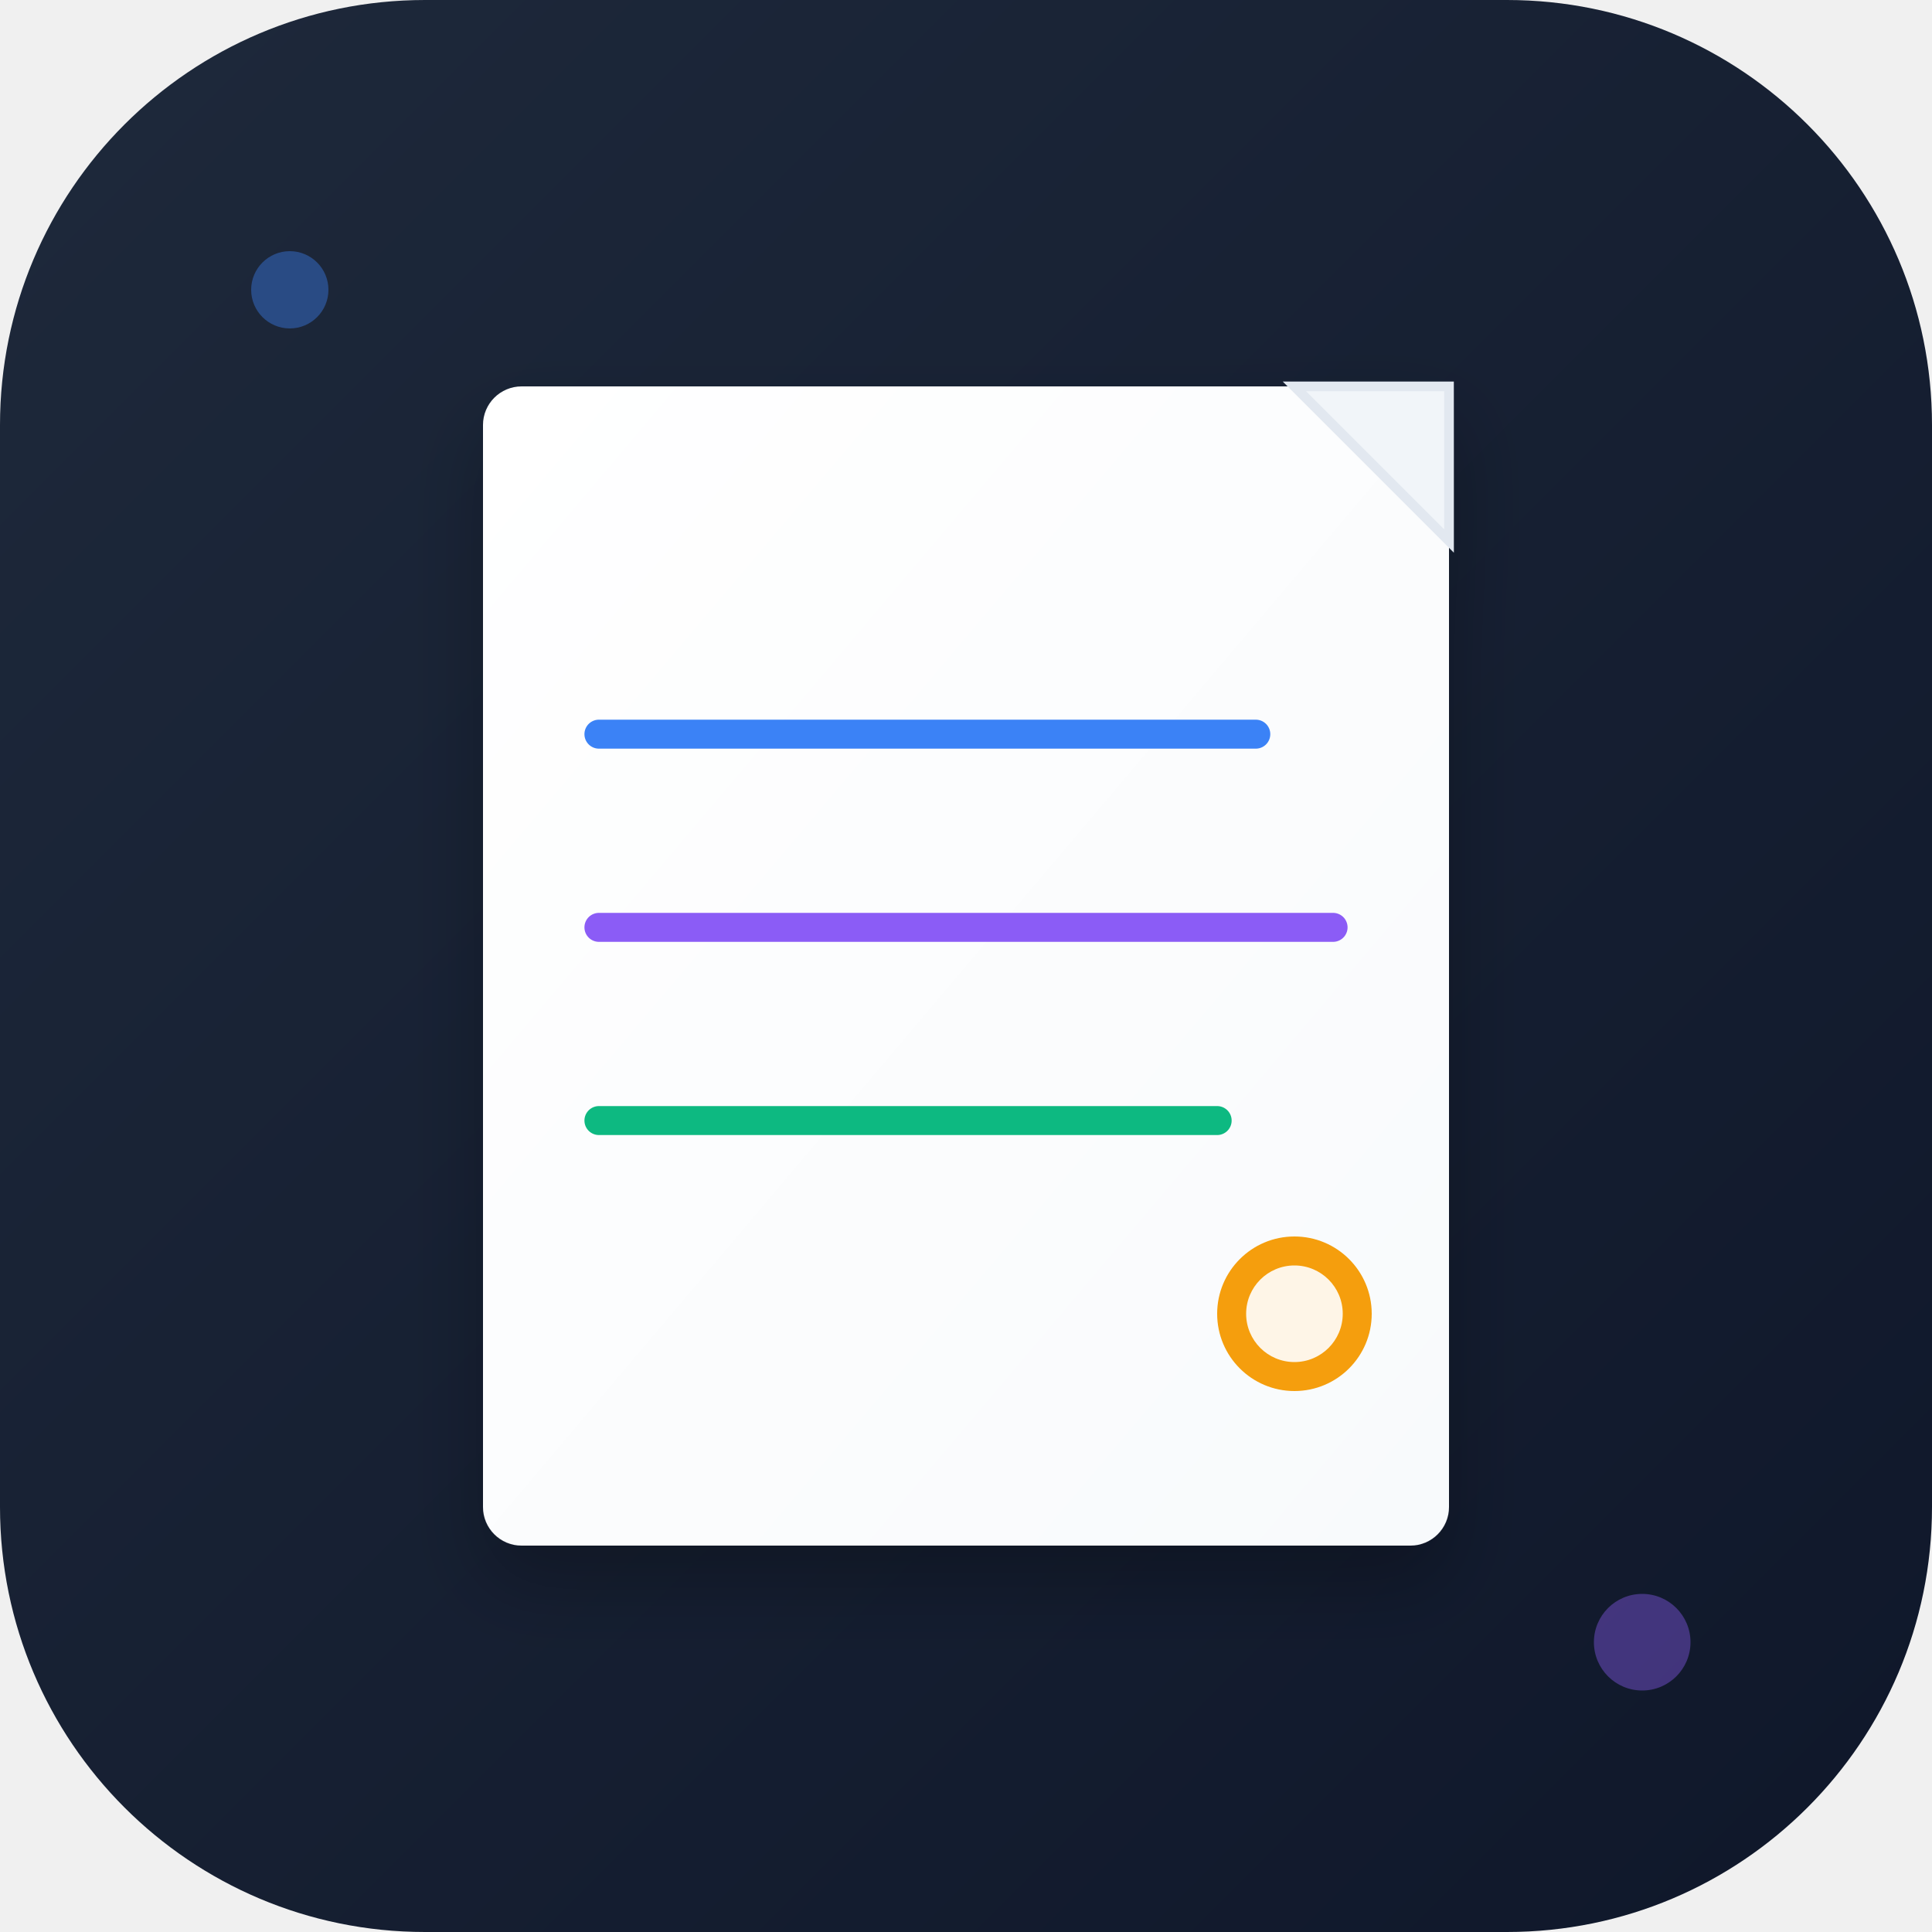
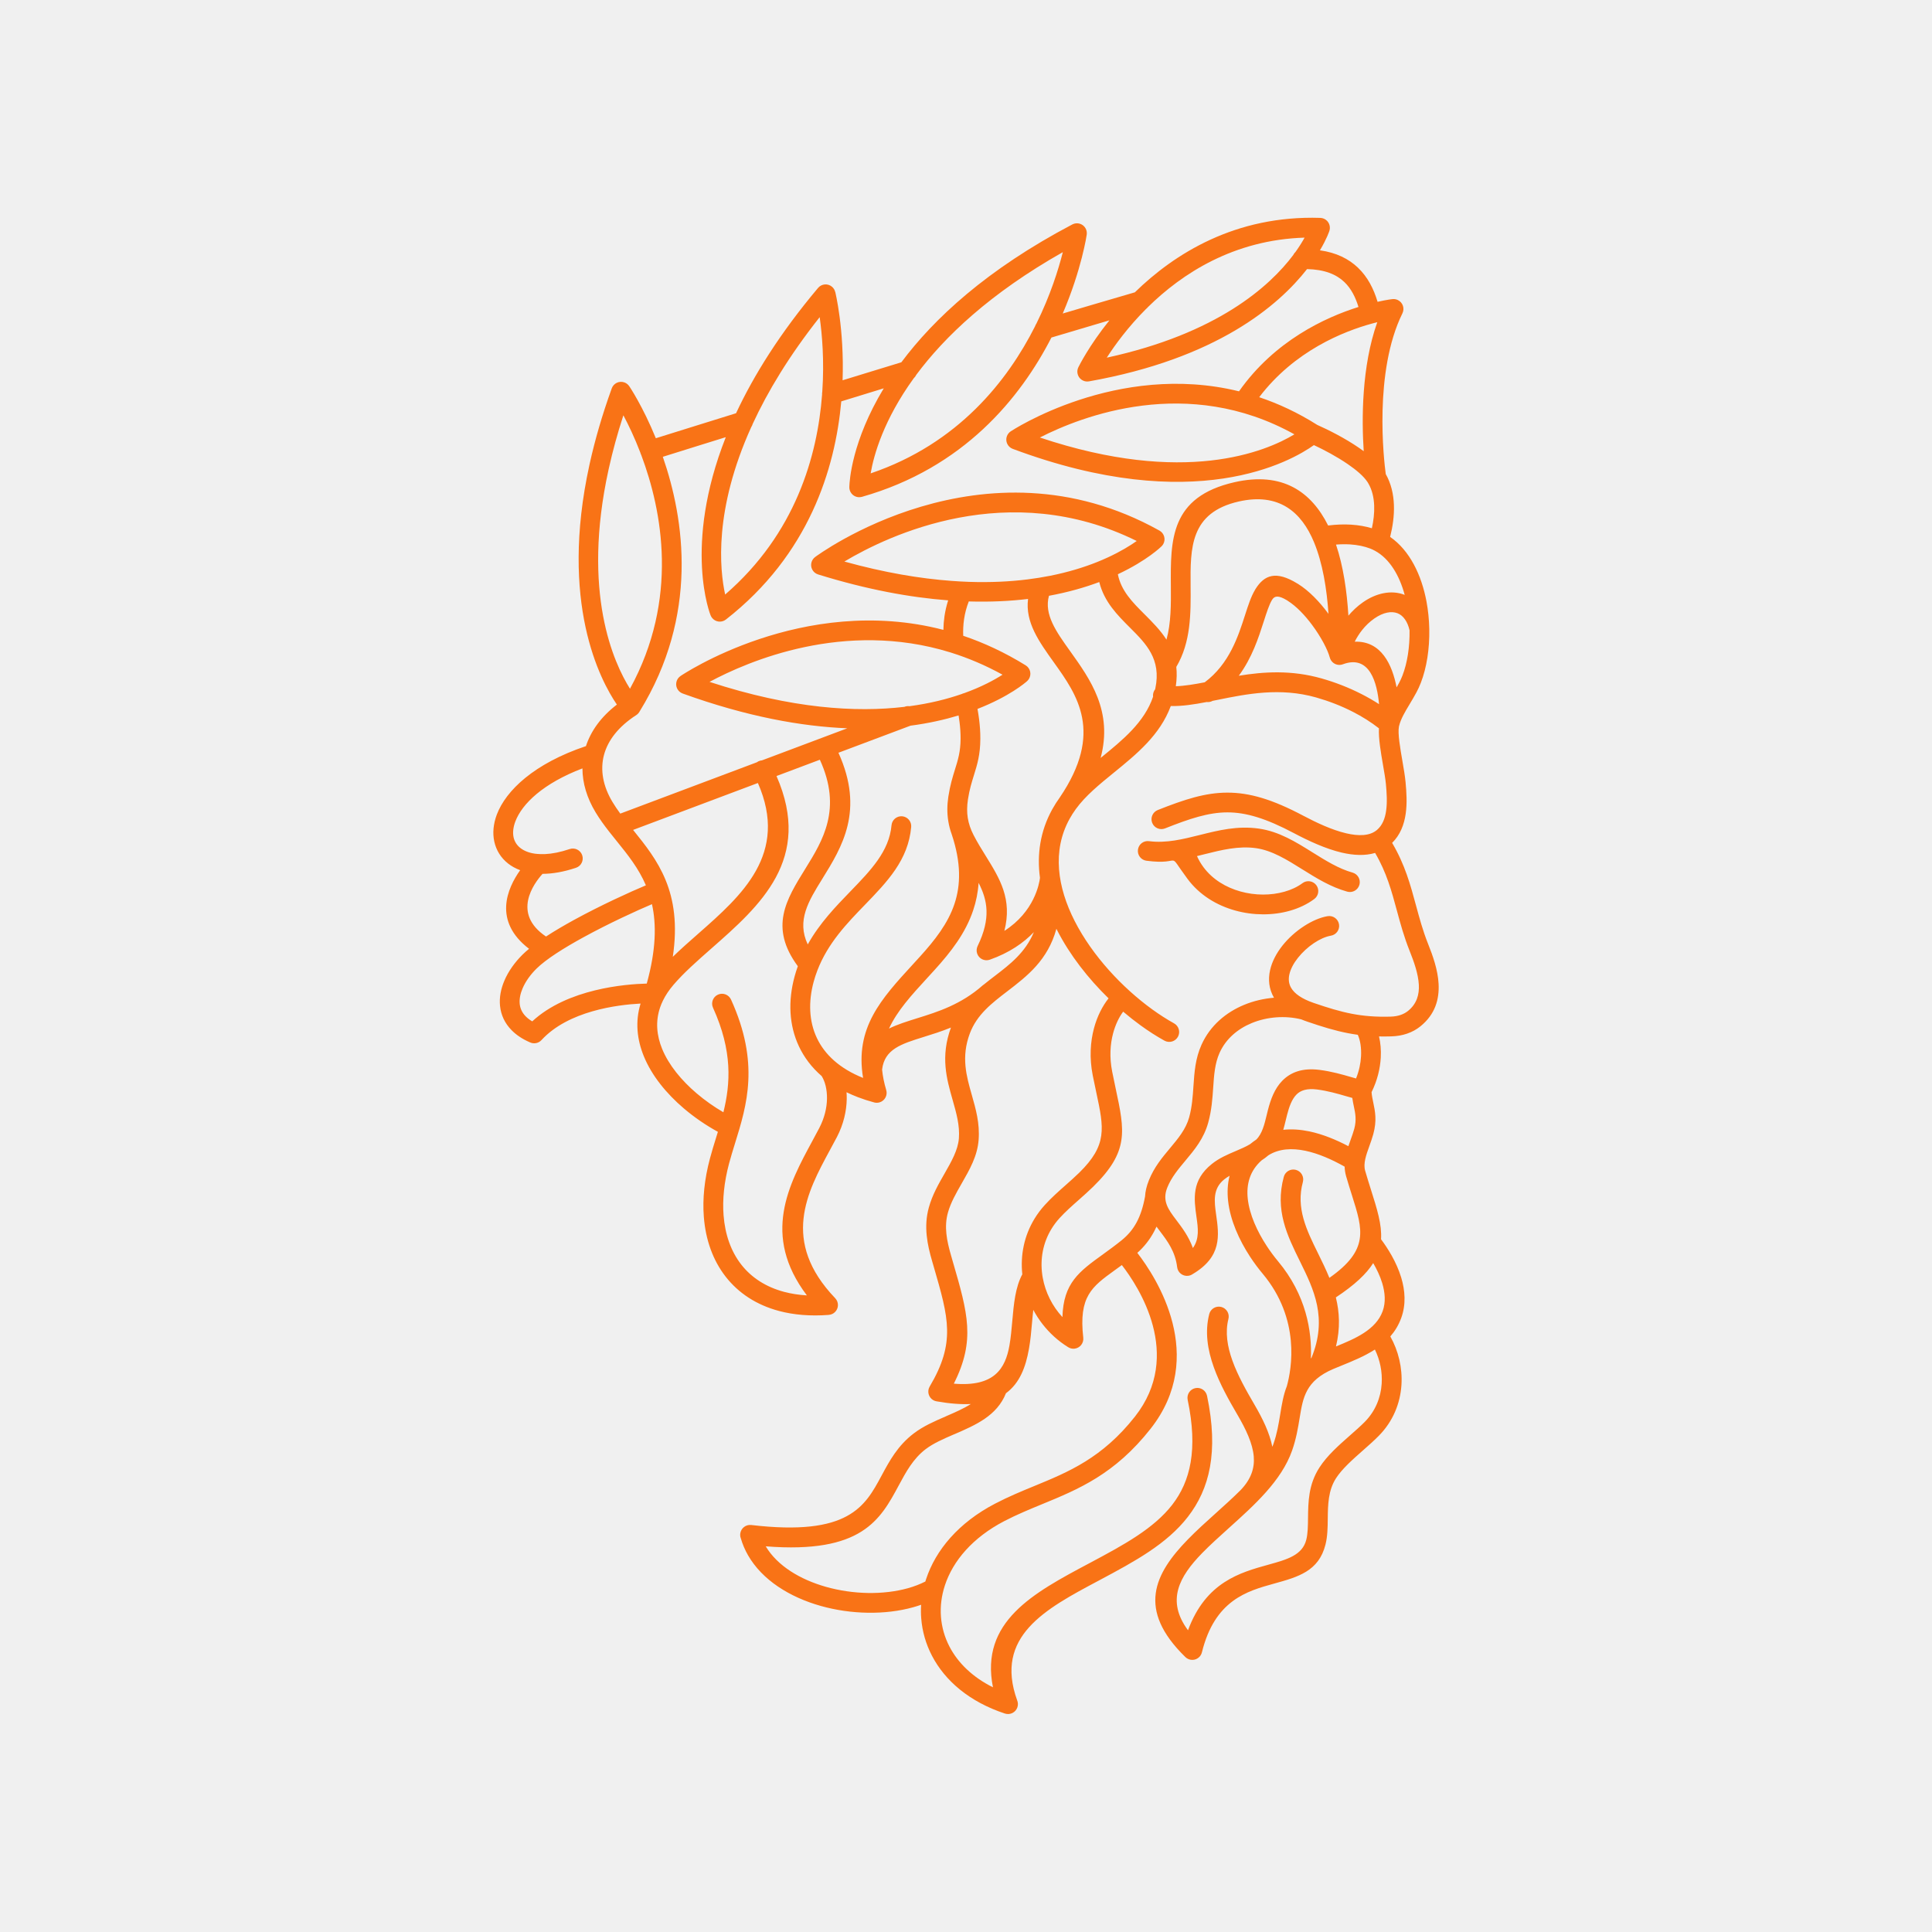
- <svg xmlns="http://www.w3.org/2000/svg" viewBox="0 0 100 100">
+ <svg xmlns="http://www.w3.org/2000/svg" width="2000" zoomAndPan="magnify" viewBox="0 0 1500 1500" height="2000" preserveAspectRatio="xMidYMid meet" version="1.0">
  <defs>
-     <linearGradient id="paperGrad" x1="0%" y1="0%" x2="100%" y2="100%">
-       <stop offset="0%" style="stop-color:#ffffff;stop-opacity:1" />
-       <stop offset="100%" style="stop-color:#f8fafc;stop-opacity:1" />
-     </linearGradient>
-     <linearGradient id="bgGrad" x1="0%" y1="0%" x2="100%" y2="100%">
-       <stop offset="0%" style="stop-color:#1e293b;stop-opacity:1" />
-       <stop offset="100%" style="stop-color:#0f172a;stop-opacity:1" />
-     </linearGradient>
-     <filter id="shadow" x="-50%" y="-50%" width="200%" height="200%">
-       <feGaussianBlur in="SourceAlpha" stdDeviation="2" />
-       <feOffset dx="0" dy="2" result="offsetblur" />
-       <feComponentTransfer>
-         <feFuncA type="linear" slope="0.25" />
-       </feComponentTransfer>
-       <feMerge>
-         <feMergeNode />
-         <feMergeNode in="SourceGraphic" />
-       </feMerge>
-     </filter>
+     <clipPath id="55f9c5ced5">
+       <path d="M 383.008 168.625 L 1117.258 168.625 L 1117.258 1331.125 L 383.008 1331.125 Z M 383.008 168.625 " clip-rule="nonzero" />
+     </clipPath>
+     <clipPath id="1e461e2bd3">
+       <path d="M 0.043 1.066 L 733.988 1.066 L 733.988 1162.789 L 0.043 1162.789 Z M 0.043 1.066 " clip-rule="nonzero" />
+     </clipPath>
+     <clipPath id="ad9f610be5">
+       <rect x="0" width="735" y="0" height="1164" />
+     </clipPath>
  </defs>
-   <rect width="100" height="100" fill="url(#bgGrad)" rx="22" />
-   <g transform="translate(25, 20)" filter="url(#shadow)">
-     <rect x="0" y="0" width="50" height="60" fill="url(#paperGrad)" rx="2" />
-     <path d="M 42 0 L 50 0 L 50 8 L 42 0 Z" fill="#f1f5f9" />
-     <path d="M 42 0 L 50 0 L 50 8 L 42 0 Z" fill="none" stroke="#e2e8f0" stroke-width="0.5" />
-     <line x1="6" y1="18" x2="40" y2="18" stroke="#3b82f6" stroke-width="1.5" stroke-linecap="round" />
-     <line x1="6" y1="28" x2="44" y2="28" stroke="#8b5cf6" stroke-width="1.5" stroke-linecap="round" />
-     <line x1="6" y1="38" x2="38" y2="38" stroke="#10b981" stroke-width="1.5" stroke-linecap="round" />
-     <circle cx="42" cy="48" r="4" fill="#f59e0b" />
-     <circle cx="42" cy="48" r="2.5" fill="#ffffff" opacity="0.9" />
+   <g clip-path="url(#55f9c5ced5)">
+     <g transform="matrix(1, 0, 0, 1, 383, 168)">
+       <g clip-path="url(#ad9f610be5)">
+         <g clip-path="url(#1e461e2bd3)">
+           <path fill="#f97316" d="M 539.035 514.422 C 548.266 526.859 561.621 534.934 575.98 538.914 C 590.109 542.867 605.301 542.84 618.426 539.109 C 625.43 537.137 631.91 534.07 637.402 529.992 C 640.805 527.465 641.523 522.664 638.996 519.262 C 636.469 515.859 631.656 515.141 628.254 517.668 C 624.312 520.605 619.527 522.836 614.262 524.316 C 603.746 527.309 591.492 527.324 580.059 524.133 C 568.809 521 558.418 514.773 551.375 505.289 C 549.426 502.676 547.73 499.797 546.332 496.664 C 548.309 496.184 550.273 495.688 552.219 495.207 C 565.406 491.906 578.59 488.602 592.199 490.52 C 604.648 492.285 616.27 499.543 628.027 506.898 C 638.996 513.742 650.051 520.648 662.98 524.273 C 667.059 525.418 671.293 523.031 672.453 518.938 C 673.582 514.859 671.211 510.625 667.117 509.48 C 656.332 506.461 646.195 500.121 636.145 493.852 C 623.016 485.652 610.043 477.535 594.301 475.316 C 577.742 472.973 563.117 476.629 548.492 480.285 C 535.477 483.547 522.461 486.809 509.094 485.074 C 504.887 484.508 501.047 487.473 500.496 491.68 C 499.945 495.887 502.91 499.727 507.117 500.277 C 536.492 504.102 521.926 491.367 539.035 514.422 Z M 515.855 460.918 C 511.93 462.484 509.996 466.945 511.562 470.871 C 513.133 474.809 517.578 476.73 521.516 475.176 C 540.715 467.555 555.242 462.754 569.895 462.727 C 584.492 462.699 600.004 467.426 621.562 478.832 C 632.996 484.875 646.141 491 658.676 493.953 C 667.863 496.098 676.773 496.562 684.637 494.219 C 693.559 509.438 697.496 524.02 701.52 538.914 C 704.242 548.98 706.996 559.184 711.441 570.297 C 714.719 578.512 718.133 587.957 718.586 596.637 C 718.969 604.16 717.004 611.359 710.23 616.84 C 708.59 618.164 706.656 619.238 704.398 620.016 C 702.141 620.777 699.555 621.227 696.648 621.312 C 685.156 621.625 675.754 620.863 666.523 619.082 C 657.234 617.289 647.988 614.453 636.934 610.668 C 627.531 607.438 622.055 603.414 619.473 599.051 C 617.551 595.805 617.242 592.191 618.062 588.535 C 619.02 584.227 621.434 579.797 624.695 575.688 C 631.738 566.809 642.129 559.848 650.289 558.465 C 654.48 557.773 657.305 553.809 656.613 549.629 C 655.906 545.449 651.953 542.613 647.762 543.305 C 636.172 545.281 621.914 554.527 612.668 566.188 C 608.066 572.004 604.578 578.523 603.082 585.23 C 601.473 592.473 602.152 599.812 606.117 606.633 C 598.172 607.281 590.277 609.129 582.98 612.137 C 568.723 618.023 556.527 628.344 549.891 643.055 C 545.035 653.824 544.328 664.312 543.582 675.324 C 543.059 683.199 542.508 691.375 540.262 699.504 C 537.723 708.738 531.637 715.992 525.484 723.348 C 519.328 730.703 513.102 738.145 509.023 748.309 C 507.145 752.98 506.227 757.09 506.031 760.828 C 504.562 768.945 502.43 775.469 499.551 780.875 C 496.559 786.492 492.691 791.012 487.863 794.922 C 482.922 798.914 477.953 802.516 473.422 805.805 C 454.758 819.285 442.605 828.094 441.871 854.605 C 433.949 846.039 428.641 835.336 426.594 824.086 C 426.48 823.508 426.383 822.93 426.297 822.352 C 426.27 822.082 426.242 821.801 426.188 821.531 C 424.535 809.504 426.68 796.996 433.414 786.012 C 435.18 783.16 437.195 780.438 439.527 777.867 C 444 772.926 449.297 768.238 454.574 763.582 C 458.359 760.223 462.156 756.863 465.641 753.445 C 493.664 726.016 490.289 710.234 483.262 677.371 C 482.414 673.391 481.496 669.098 480.492 664.016 C 478.277 652.809 478.953 642.715 481.199 634.301 C 483.062 627.328 485.914 621.609 489.02 617.445 C 493.496 621.258 498.012 624.812 502.516 628.074 C 508.742 632.605 515.008 636.602 521.105 639.977 C 524.832 642.023 529.508 640.652 531.555 636.941 C 533.586 633.215 532.23 628.555 528.504 626.508 C 523 623.457 517.281 619.801 511.535 615.637 C 488.441 598.895 465.164 574.148 451.355 547.047 C 438.043 520.914 433.684 492.641 447.418 467.766 C 448.828 465.223 450.438 462.684 452.258 460.172 C 459.754 449.824 470.695 440.914 481.777 431.895 C 499.508 417.469 517.621 402.73 525.992 380.156 C 534.688 380.383 543.949 378.957 553.844 377.051 C 555.41 377.234 557.035 376.953 558.504 376.133 L 562.469 375.344 C 584.887 370.797 610.859 365.547 638.898 373.523 C 648.512 376.262 658.238 379.973 667.398 384.676 C 674.512 388.316 681.359 392.578 687.602 397.465 C 687.219 405.469 689.055 416.043 690.746 425.84 C 691.734 431.586 692.684 437.031 693.02 440.789 C 693.629 447.379 694.148 454.863 693.16 461.637 C 692.316 467.469 690.309 472.805 686.031 476.406 C 680.414 481.148 671.734 481.203 662.16 478.973 C 651.164 476.391 639.207 470.801 628.719 465.238 C 604.82 452.59 587.145 447.367 569.895 447.395 C 552.715 447.422 536.719 452.645 515.855 460.918 Z M 697.848 486.414 C 704.16 480.203 707.152 472.242 708.379 463.812 C 709.566 455.555 708.988 446.957 708.293 439.406 C 707.855 434.578 706.898 429.059 705.895 423.254 C 704.09 412.809 702.098 401.375 703.141 396.094 C 703.199 395.91 703.242 395.742 703.27 395.559 C 704.539 390.195 707.801 384.785 711.387 378.801 C 713.18 375.793 715.059 372.66 716.777 369.457 C 717.992 367.199 719.121 364.715 720.152 362.059 C 724.684 350.383 726.957 335.648 726.688 320.57 C 726.688 320.43 726.688 320.289 726.676 320.133 C 726.535 313.059 725.812 305.902 724.516 298.957 C 720.633 278.375 711.512 259.387 696.297 248.855 C 698.301 240.883 699.543 232.355 699.23 224.027 C 698.922 215.625 697.059 207.41 692.895 200.07 C 691.441 189.242 683.449 120.707 705.84 75.25 C 707.703 71.453 706.148 66.852 702.336 64.973 C 700.953 64.281 699.445 64.07 698.02 64.238 L 698.02 64.223 C 697.961 64.223 693.672 64.719 686.539 66.328 C 683.547 56.262 678.875 47.043 671.309 39.816 C 664.137 32.984 654.609 28.141 641.789 26.348 C 647.227 17.215 649.102 11.355 649.117 11.285 C 649.344 10.594 649.484 9.848 649.512 9.07 C 649.641 4.836 646.324 1.293 642.086 1.164 C 576.219 -0.969 528.816 28.973 498.098 58.957 C 486.039 62.461 474.691 65.777 463.961 68.953 C 456.27 71.211 449 73.371 442.109 75.418 C 456.848 41.016 460.703 14.391 460.73 14.207 L 460.715 14.207 C 460.957 12.629 460.715 10.977 459.926 9.449 C 457.949 5.711 453.305 4.27 449.551 6.246 C 382.973 41.297 342.023 79.5 316.809 113.281 C 303.355 117.387 294.859 119.984 289.535 121.621 C 283.383 123.516 277.254 125.391 271.184 127.254 C 272.566 87.262 265.539 58.902 265.496 58.703 L 265.453 58.703 C 265.102 57.164 264.238 55.711 262.941 54.609 C 259.707 51.887 254.863 52.309 252.141 55.543 C 222.523 90.75 202.211 123.43 188.473 152.836 C 171.59 158.086 161.426 161.25 155.27 163.168 C 144.656 166.473 134.902 169.52 126.191 172.246 C 115.969 147.215 105.664 132.012 105.582 131.887 L 105.566 131.898 C 104.691 130.559 103.379 129.484 101.77 128.906 C 97.773 127.48 93.383 129.555 91.957 133.539 C 84.461 154.316 78.887 173.727 74.875 191.812 C 74.766 192.207 74.664 192.617 74.609 193.023 C 51.246 299.961 82.91 359.941 95.938 379.043 C 83.656 388.484 75.766 399.523 71.926 411.285 C 31.637 424.793 9.797 445.758 2.738 464.406 C -0.055 471.801 -0.633 478.973 0.777 485.441 C 2.273 492.215 5.918 498.059 11.477 502.438 C 14.16 504.539 17.293 506.289 20.852 507.617 C 10.844 521.664 -0.395 547.145 27.754 568.645 C 25.906 570.168 24.238 571.652 22.758 573.105 C 16.645 579.145 11.66 586.148 8.586 593.406 C 5.832 599.871 4.547 606.574 5.238 613.07 C 5.957 619.902 8.781 626.367 14.246 631.887 C 17.832 635.527 22.531 638.719 28.477 641.289 C 31.438 642.672 35.066 642.051 37.383 639.539 C 58.176 616.895 96.094 612.109 114.348 611.164 C 110.043 625.18 111.551 639.07 116.887 652.117 C 123.086 667.262 134.492 681.125 147.848 692.504 C 156.16 699.59 165.266 705.773 174.371 710.742 C 173.906 712.266 173.441 713.793 172.961 715.301 C 171.25 720.781 169.586 726.188 168.176 731.551 C 163.91 747.559 162.371 762.777 163.445 776.652 C 164.812 794.695 170.559 810.562 180.387 823.184 C 190.281 835.887 204.215 845.148 221.887 849.848 C 233.254 852.871 246.156 853.984 260.496 852.883 L 260.496 852.855 C 262.207 852.73 263.887 852.039 265.211 850.754 C 268.277 847.832 268.375 842.988 265.453 839.926 C 223.059 795.613 243.684 757.539 261.301 724.988 C 263.336 721.258 265.324 717.59 266.75 714.852 C 271.973 704.801 274.262 694.523 274.402 685.234 C 274.43 683.453 274.375 681.719 274.246 680.023 C 277.055 681.395 280.02 682.68 283.125 683.863 C 287.051 685.375 291.242 686.73 295.703 687.93 C 297.031 688.281 298.473 688.297 299.898 687.875 C 303.949 686.66 306.277 682.383 305.062 678.316 C 303.371 672.668 302.34 667.402 301.859 662.434 C 303.68 646.582 316.754 642.516 333.961 637.152 C 340.652 635.078 347.84 632.832 355.305 629.797 C 347.062 652.453 351.918 669.535 356.676 686.207 C 359.484 696.062 362.25 705.746 361.477 715.824 C 360.781 724.93 355.629 733.922 350.352 743.141 C 345.648 751.328 340.863 759.672 338.168 769.41 C 336.066 776.965 335.77 784.234 336.504 791.363 C 337.195 798.152 338.832 804.746 340.75 811.324 L 342.051 815.812 C 353.512 855.328 359.031 874.371 338.805 908.504 C 336.645 912.16 337.859 916.859 341.5 919.035 C 342.316 919.516 343.207 919.824 344.098 919.98 C 354.387 921.816 363.195 922.438 370.75 922.086 C 365.117 925.672 358.469 928.551 351.848 931.414 C 351.637 931.5 351.438 931.598 351.238 931.711 C 342.488 935.48 333.793 939.293 326.438 944.898 C 313.973 954.383 307.633 966.156 301.336 977.875 C 288.605 1001.52 276.012 1024.926 200.234 1016.004 C 196.027 1015.523 192.215 1018.543 191.723 1022.766 C 191.594 1023.965 191.734 1025.121 192.117 1026.18 C 193.484 1030.926 195.379 1035.344 197.734 1039.449 C 208.816 1058.805 230.176 1072.062 254.258 1078.852 C 277.805 1085.484 304.219 1085.953 326.012 1079.867 C 328.102 1079.273 330.148 1078.641 332.152 1077.934 C 331.941 1081.422 331.957 1084.906 332.227 1088.367 C 332.988 1098.43 335.781 1108.328 340.609 1117.574 C 350.719 1136.957 369.664 1153.316 397.203 1162.395 C 401.242 1163.723 405.59 1161.531 406.918 1157.496 C 407.523 1155.645 407.398 1153.738 406.691 1152.074 C 388.832 1102.426 428.57 1081.25 469.625 1059.398 L 471.105 1058.609 C 498.066 1044.238 522.887 1030.797 539.262 1009.68 C 555.988 988.094 563.316 959.465 554.141 915.691 C 553.266 911.539 549.199 908.871 545.051 909.746 C 540.898 910.609 538.246 914.672 539.105 918.824 C 547.207 957.445 541.18 982.152 527.121 1000.293 C 512.723 1018.867 489.332 1031.516 463.891 1045.082 L 462.395 1045.875 C 419.438 1068.742 377.711 1090.977 387.93 1142.023 C 372.004 1134.09 360.742 1123.008 354.203 1110.473 C 350.395 1103.16 348.164 1095.297 347.555 1087.223 C 346.949 1079.16 347.965 1070.918 350.633 1062.828 C 356.871 1043.855 372.133 1025.801 396.641 1013.023 C 406.281 1008 416.148 1003.934 425.988 999.883 C 454.348 988.223 482.496 976.633 510.336 941.254 C 554.562 885.027 514.938 824.016 500.016 804.719 C 505.27 800.031 509.586 794.637 513.074 788.09 C 513.723 786.887 514.332 785.633 514.91 784.348 C 515.871 785.66 516.871 786.973 517.887 788.312 C 523.336 795.527 529.492 803.645 530.934 815.801 C 531.426 820.02 535.25 823.027 539.473 822.531 C 540.73 822.391 541.887 821.941 542.859 821.277 C 565.801 807.727 563.5 791.309 561.199 775.004 C 559.785 764.965 558.391 754.969 567.465 747.688 C 568.738 746.656 570.148 745.738 571.66 744.863 C 570.051 751.129 569.766 757.68 570.488 764.328 C 572.125 779.422 579.098 794.781 587.555 807.711 C 590.66 812.453 594.004 816.93 597.367 820.938 C 626.801 856.145 619.84 894.77 616.098 908.234 C 613.402 915.012 612.188 922.41 610.902 930.371 C 609.73 937.5 608.477 945.164 605.668 953.129 C 605.41 953.859 605.145 954.582 604.848 955.301 C 602.688 944.5 597.477 933.703 591.027 922.664 C 584.617 911.695 577.984 899.934 573.848 888.414 C 569.91 877.477 568.102 866.449 570.742 856.02 C 571.773 851.91 569.273 847.73 565.152 846.699 C 561.027 845.684 556.863 848.184 555.836 852.305 C 552.348 866.039 554.535 879.988 559.418 893.598 C 564.078 906.613 571.051 918.965 577.742 930.426 C 584.422 941.832 589.543 952.703 590.406 962.754 C 591.168 971.648 588.457 980.359 580.156 988.957 C 573.961 995.125 567.281 1001.137 560.691 1007.055 C 553.309 1013.703 546.023 1020.254 539.316 1027.141 C 513.172 1053.965 499.465 1081.645 537.34 1118.562 C 540.391 1121.527 545.246 1121.457 548.195 1118.406 C 549.184 1117.402 549.836 1116.176 550.145 1114.891 L 550.16 1114.891 C 560.152 1074.277 585.266 1067.305 606.203 1061.5 C 624.879 1056.336 640.902 1051.887 646.098 1031.207 C 647.719 1024.77 647.805 1017.992 647.875 1010.895 C 648.004 1000.461 648.129 989.223 654.297 979.68 C 659.055 972.312 667.258 965.098 675.176 958.109 C 679.328 954.453 683.395 950.867 687.305 946.945 C 698.625 935.566 704.145 921.465 705.078 907.316 C 705.938 894.062 702.719 880.738 696.438 869.613 C 699.953 865.59 702.859 860.887 704.906 855.27 C 708.762 844.738 707.898 833.898 704.922 823.973 C 701.238 811.691 694.207 800.82 689.238 794.16 C 689.973 782.793 686.133 770.613 681.375 755.578 C 679.922 750.945 678.367 746.035 676.898 740.938 C 675.289 735.348 677.691 728.684 680.117 721.938 C 681.219 718.859 682.336 715.781 683.223 712.535 C 686.117 701.891 684.648 694.934 683.195 687.973 C 682.629 685.32 682.066 682.648 681.883 679.941 C 686.387 670.82 688.559 661.531 689.027 653.074 C 689.352 647.16 688.828 641.57 687.672 636.688 C 690.676 636.742 693.797 636.742 697.07 636.645 C 701.617 636.516 705.699 635.797 709.324 634.555 C 713.363 633.199 716.852 631.238 719.844 628.809 C 731.219 619.605 734.539 607.93 733.918 595.859 C 733.352 584.949 729.441 574.035 725.688 564.648 C 721.707 554.652 719.023 544.73 716.371 534.945 C 712.062 519.008 707.855 503.41 697.848 486.414 Z M 682.121 242.137 C 677.293 240.684 671.93 239.711 666.031 239.344 C 660.551 239.004 654.594 239.188 648.156 239.992 C 635.129 213.945 612.852 197.883 575.398 206.395 C 525.496 217.758 525.766 251.188 526.047 287.027 C 526.148 301.117 526.258 315.645 522.645 328.617 C 517.945 321.246 511.676 314.98 505.395 308.699 C 496.418 299.734 487.383 290.699 484.91 277.84 C 507.895 267.066 518.734 256.238 518.82 256.156 C 519.344 255.648 519.793 255.055 520.176 254.391 C 522.234 250.68 520.895 246.004 517.195 243.945 C 379.828 167.32 250.25 264.188 249.883 264.457 L 249.883 264.469 C 248.598 265.402 247.594 266.758 247.086 268.395 C 245.844 272.461 248.117 276.738 252.168 277.992 C 290.184 289.781 323.781 295.879 353.145 298.109 C 351.832 302.262 350.902 306.355 350.293 310.422 C 349.773 313.992 349.504 317.52 349.449 321.023 C 240.07 292.605 145.715 356.609 145.391 356.82 L 145.402 356.836 C 144.062 357.727 142.988 359.023 142.41 360.648 C 140.984 364.629 143.059 369.02 147.043 370.445 C 196.945 388.473 239.422 396.012 274.824 397.449 L 208.648 422.324 C 207.66 422.395 206.672 422.664 205.738 423.129 C 205.344 423.34 204.977 423.566 204.625 423.832 L 98.594 463.688 C 96.434 460.734 94.387 457.758 92.535 454.664 C 85.195 442.48 82.809 429.805 85.945 418.09 C 88.965 406.809 97.141 396.137 110.973 387.215 C 112.16 386.453 113.047 385.438 113.656 384.277 C 159.59 309.715 148.438 235.18 131.613 186.66 C 140.109 183.992 149.582 181.039 159.844 177.836 L 180.5 171.414 C 146.984 256.324 168.625 309.516 168.695 309.742 L 168.711 309.727 C 168.98 310.422 169.348 311.082 169.824 311.691 C 172.422 315.023 177.238 315.613 180.582 313.016 C 245.039 262.664 265.438 196.047 270.168 143.629 C 278.031 141.215 286.008 138.762 294.055 136.289 L 303.145 133.496 C 278.312 174.52 276.562 205.449 276.434 209.711 C 276.363 210.602 276.449 211.52 276.703 212.438 C 277.848 216.516 282.082 218.902 286.176 217.758 C 365.188 195.328 409.246 140.977 433.328 94.066 C 446.57 90.113 458.328 86.613 468.297 83.676 L 478.348 80.711 C 462.508 100.406 454.688 116.23 454.277 117.051 L 454.25 117.078 L 454.25 117.105 C 453.543 118.531 453.262 120.168 453.559 121.848 C 454.293 126.043 458.273 128.836 462.453 128.102 C 561.438 110.512 609.59 69.375 631.781 40.93 C 645.336 41.215 654.512 45.012 660.723 50.941 C 666 55.965 669.418 62.758 671.719 70.336 C 645.941 78.426 606.598 96.539 578.973 135.824 C 483.938 112.461 402.059 166.684 401.766 166.867 C 400.438 167.742 399.363 169.027 398.758 170.621 C 397.289 174.602 399.309 179.008 403.262 180.488 C 544.723 233.371 619.711 190.004 637.117 177.582 C 644.898 181.211 654.805 186.434 663.434 192.363 C 670.066 196.906 675.797 201.75 678.734 206.281 C 678.875 206.551 679.031 206.789 679.199 207.027 C 682.293 212.195 683.676 218.25 683.902 224.574 C 684.129 230.352 683.395 236.336 682.121 242.137 Z M 654.27 254.812 C 658.137 254.504 661.754 254.477 665.125 254.672 C 671.184 255.055 676.434 256.199 680.879 257.918 C 682.051 258.387 683.238 258.922 684.422 259.57 C 695.887 265.727 703.48 278.715 707.602 293.859 L 707.449 293.805 C 702.395 291.855 696.789 291.434 690.988 292.605 C 685.766 293.664 680.414 295.965 675.234 299.578 C 670.758 302.699 667.016 306.285 663.898 309.996 C 662.738 291.277 660 271.781 654.27 254.812 Z M 711.371 321.375 C 711.57 334.262 709.648 346.727 705.852 356.523 C 705.078 358.5 704.215 360.395 703.254 362.188 C 702.605 363.398 701.957 364.543 701.309 365.672 C 697.949 348.227 689.52 329.477 668.797 330.211 C 671.762 324.34 676.547 317.406 684.016 312.211 C 687.5 309.785 690.875 308.273 693.996 307.641 C 696.93 307.047 699.641 307.215 701.984 308.105 C 704.215 308.965 706.234 310.59 707.871 312.961 C 709.426 315.176 710.609 317.988 711.371 321.375 Z M 627.238 623.418 C 628.746 624.051 630.344 624.645 632.008 625.211 C 643.656 629.203 653.48 632.227 663.645 634.172 C 666.129 634.652 668.625 635.062 671.184 635.414 C 673.047 639.453 674.074 645.367 673.695 652.242 C 673.398 657.621 672.199 663.453 669.828 669.324 C 668.641 669 667.344 668.633 665.973 668.223 C 659.34 666.305 651.008 663.875 641.508 662.66 C 627.941 660.926 618.895 664.609 612.512 671.145 C 606.582 677.23 603.578 685.445 601.418 693.801 C 600.965 695.594 600.684 696.738 600.414 697.867 C 598.707 704.953 596.93 712.281 592.367 716.758 C 590.66 717.898 589.051 719.102 587.527 720.355 C 584.195 722.359 580.285 724.012 576.375 725.691 C 569.98 728.402 563.543 731.141 557.852 735.715 C 541.957 748.461 543.961 762.75 545.98 777.105 C 547.152 785.422 548.34 793.777 543.156 800.961 C 539.883 791.898 534.801 785.207 530.141 779.055 C 524.156 771.133 519.09 764.457 523.281 754.023 C 526.43 746.16 531.879 739.652 537.27 733.215 C 544.484 724.59 551.613 716.078 555.059 703.602 C 557.738 693.844 558.348 684.938 558.926 676.34 C 559.562 666.754 560.184 657.621 563.895 649.363 C 568.809 638.492 577.996 630.785 588.812 626.324 C 600.84 621.371 614.785 620.367 627.238 623.418 Z M 666.918 684.43 C 667.242 686.773 667.695 688.934 668.148 691.105 C 669.246 696.289 670.336 701.469 668.43 708.5 C 667.695 711.18 666.691 713.977 665.676 716.77 C 665.07 718.48 664.461 720.172 663.883 721.895 C 654.34 716.871 643.98 712.605 633.617 710.418 C 626.77 708.992 619.938 708.457 613.332 709.176 C 614.078 706.621 614.699 704.039 615.32 701.469 C 615.703 699.93 616.07 698.418 616.281 697.586 C 617.863 691.43 619.91 685.543 623.523 681.848 C 626.672 678.613 631.598 676.848 639.574 677.879 C 647.859 678.938 655.57 681.168 661.711 682.961 C 663.574 683.496 665.309 684.004 666.918 684.43 Z M 660.977 737.789 C 661.031 740.191 661.387 742.633 662.105 745.16 C 663.688 750.664 665.238 755.578 666.707 760.207 C 675.164 786.973 680.031 802.402 649.133 824.129 C 646.434 817.508 643.301 811.141 640.195 804.832 C 631.457 787.102 623.016 769.949 628.551 749.691 C 629.652 745.609 627.238 741.391 623.156 740.289 C 619.078 739.172 614.855 741.574 613.742 745.668 C 606.684 771.559 616.379 791.25 626.434 811.621 C 636.992 833.062 647.973 855.367 635.156 886.367 L 634.773 886.594 C 635.621 865.703 631.246 837.496 609.141 811.086 C 606.188 807.543 603.223 803.559 600.43 799.281 C 593.117 788.102 587.102 775.074 585.762 762.707 C 584.562 751.652 587.258 741.023 596.574 732.848 C 598.367 731.707 600.117 730.422 601.77 728.98 C 610.07 723.746 620.148 723.293 630.484 725.453 C 640.789 727.613 651.363 732.371 660.977 737.789 Z M 654.156 839.305 C 668.738 829.664 677.859 821.078 683.152 812.664 C 685.863 817.297 688.488 822.676 690.195 828.363 C 692.328 835.492 693.02 843.074 690.48 850.031 C 685.199 864.504 669.066 871.348 654.242 877.391 C 657.688 863.188 656.98 850.738 654.156 839.305 Z M 658.984 892.07 C 667.539 888.586 676.531 884.914 684.465 879.777 C 688.391 887.793 690.34 897.082 689.73 906.359 C 689.039 917.004 684.902 927.605 676.418 936.129 C 673.188 939.363 669.137 942.934 665.012 946.562 C 656.359 954.199 647.395 962.09 641.438 971.324 C 632.84 984.594 632.688 998.172 632.543 1010.766 C 632.473 1016.836 632.418 1022.637 631.188 1027.48 C 628.168 1039.492 616.141 1042.824 602.109 1046.723 C 579.691 1052.934 553.25 1060.258 539.359 1097.738 C 522.223 1074.602 532.613 1056.012 550.328 1037.84 C 556.441 1031.559 563.656 1025.082 570.98 1018.473 C 591.055 1000.434 611.918 981.656 620.164 958.238 C 623.398 949.062 624.766 940.648 626.051 932.84 C 628.648 916.934 630.75 904.016 652.18 894.867 C 653.848 894.16 656.387 893.133 658.984 892.07 Z M 529.902 364.785 C 530.691 359.293 530.777 354.336 530.27 349.805 C 541.719 330.438 541.547 308.23 541.379 286.914 C 541.137 257.453 540.926 229.984 578.758 221.371 C 609.973 214.27 627.504 229.602 637.148 252.867 C 643.91 269.129 647.113 289.133 648.441 308.629 L 648.102 308.148 C 641.453 299.184 633.336 290.684 624.836 285.379 C 624.652 285.266 624.469 285.152 624.273 285.051 C 607.715 274.887 598.68 278.277 591.734 289.359 C 591.605 289.555 591.492 289.766 591.395 289.98 C 588.246 295.246 586.07 302.02 583.559 309.812 C 578.309 326.117 571.434 347.477 552.348 361.734 C 544.246 363.301 536.707 364.57 529.902 364.785 Z M 468.762 268.379 C 458.727 272.391 446.656 276.172 432.441 279.012 C 426.777 280.141 420.371 281.156 414.652 281.863 C 401.129 283.543 385.996 284.316 369.227 283.754 C 364.891 283.598 360.078 283.328 355.773 283.004 C 331.309 281.211 303.652 276.598 272.566 267.984 C 306.645 247.613 400.098 202.895 499.551 252.02 C 494.484 255.605 487.086 260.18 477.203 264.738 C 474.551 265.98 471.488 267.281 468.762 268.379 Z M 470.469 283.895 C 474.309 299.324 484.473 309.488 494.582 319.582 C 506.734 331.738 518.777 343.777 514.008 366.434 C 513.965 366.688 513.895 366.93 513.852 367.184 C 513.031 368.199 512.48 369.441 512.27 370.84 C 512.172 371.531 512.156 372.223 512.254 372.902 C 505.535 392.777 488.637 406.527 472.094 419.996 L 471.527 420.461 C 481.184 384.137 463.539 359.488 447.828 337.523 C 437.098 322.531 427.441 309.051 431.41 294.566 C 446.457 291.801 459.461 288.016 470.469 283.895 Z M 439.809 451.148 C 437.633 454.156 435.688 457.234 433.949 460.367 C 424.52 477.434 422.008 495.547 424.434 513.574 C 423.887 518.062 420.059 539.875 396.793 554.738 C 403.062 530.008 393.363 514.336 382.242 496.395 C 379.105 491.355 375.859 486.117 372.867 480.316 C 370.566 475.855 369.098 471.477 368.379 467.031 C 367.672 462.598 367.727 457.953 368.477 452.93 L 368.504 452.688 C 369.676 445.023 371.457 439.32 373.121 433.957 C 375.703 425.641 378.074 418.09 378.133 405.652 C 378.16 400.5 377.793 395.445 377.172 390.492 C 376.82 387.723 376.41 385.027 375.93 382.402 C 400.594 372.801 413.086 362.031 414.301 360.945 C 414.891 360.438 415.414 359.828 415.84 359.137 C 418.07 355.539 416.953 350.809 413.355 348.578 C 397.09 338.512 380.844 331.031 364.836 325.609 C 364.68 321.348 364.863 317.027 365.512 312.652 C 366.176 308.176 367.348 303.617 369.152 298.957 C 386.008 299.465 401.34 298.688 415.188 297.023 C 412.887 315.078 423.574 330.027 435.32 346.418 C 453.262 371.504 474.113 400.625 439.809 451.148 Z M 437.195 553.102 L 437.648 554.02 C 447.559 573.473 461.914 591.754 477.684 607.113 C 473.066 612.941 468.875 620.891 466.348 630.402 C 463.566 640.836 462.707 653.289 465.402 666.965 C 466.305 671.555 467.309 676.215 468.238 680.562 C 474.07 707.863 476.879 720.977 454.887 742.504 C 451.469 745.836 447.941 748.957 444.41 752.09 C 438.848 757.016 433.273 761.945 428.164 767.578 C 425.129 770.938 422.5 774.422 420.312 778.023 C 412.039 791.492 409.148 806.664 410.715 821.375 C 405.25 831.527 404.094 844.469 402.922 857.797 C 402.355 864.164 401.793 870.645 400.734 876.586 C 397.586 894.359 389.129 908.957 357.551 906.273 C 374.504 872.648 368.391 851.559 356.773 811.551 L 355.477 807.047 C 353.797 801.258 352.355 795.516 351.762 789.797 C 351.211 784.434 351.422 779.012 352.961 773.504 C 355.094 765.754 359.441 758.188 363.691 750.762 C 369.848 740.035 375.859 729.559 376.805 716.969 C 377.781 704.164 374.645 693.168 371.469 682 C 367.332 667.488 363.098 652.625 370 634.301 C 375.508 619.691 387.082 610.824 398.871 601.805 C 414.512 589.805 430.492 577.551 437.195 553.102 Z M 687.684 378.703 C 683.406 375.922 678.945 373.367 674.371 371.023 C 664.137 365.773 653.48 361.68 643.105 358.742 C 619.672 352.066 598.184 353.492 578.789 356.652 C 589.105 342.676 594.078 327.234 598.172 314.516 C 600.387 307.609 602.32 301.625 604.48 297.941 C 604.594 297.785 604.691 297.629 604.789 297.477 C 606.613 294.582 609.66 294.086 616.227 298.082 C 616.379 298.195 616.551 298.309 616.719 298.422 C 623.469 302.641 630.16 309.715 635.777 317.293 C 642.695 326.613 647.82 336.41 649.457 342.551 L 649.469 342.551 C 650.203 345.262 652.406 347.477 655.355 348.082 C 656.852 348.395 658.352 348.238 659.676 347.715 C 680.57 340.008 686.246 362.496 687.684 378.703 Z M 419.242 848.961 C 423.348 856.68 428.785 863.727 435.363 869.695 C 438.707 872.73 442.32 875.484 446.16 877.855 C 447.613 878.832 449.395 879.297 451.258 879.098 C 455.477 878.633 458.512 874.836 458.047 870.613 C 454.391 838.527 464.723 831.047 482.426 818.242 C 484.219 816.957 486.07 815.617 488.004 814.191 C 501.031 830.988 535.801 884.012 498.238 931.754 C 472.871 963.996 446.613 974.809 420.145 985.695 C 410.051 989.844 399.914 994.023 389.539 999.445 C 361.219 1014.211 343.449 1035.484 336.023 1058.016 C 335.809 1058.637 335.613 1059.27 335.43 1059.891 C 331.266 1061.996 326.734 1063.73 321.934 1065.074 C 302.762 1070.422 279.387 1069.957 258.395 1064.055 C 238.266 1058.383 220.574 1047.75 211.512 1032.562 C 286.16 1038.461 300.449 1011.938 314.859 985.145 C 320.395 974.852 325.973 964.504 335.699 957.109 C 341.586 952.617 349.418 949.188 357.324 945.773 C 357.523 945.703 357.719 945.633 357.918 945.547 C 374.418 938.418 391.02 931.246 398.023 913.699 C 408.793 905.809 413.41 893.203 415.879 879.227 C 417.066 872.578 417.672 865.785 418.254 859.109 C 418.562 855.664 418.859 852.25 419.242 848.961 Z M 419.691 555.699 C 413.043 571.578 401.184 580.672 389.539 589.594 C 386.688 591.766 383.852 593.953 381.07 596.215 C 380.703 596.426 380.363 596.695 380.023 596.988 C 363.156 611.953 344.773 617.684 329.402 622.469 C 321.145 625.055 313.605 627.398 307.223 630.574 C 313.605 616.711 324.688 604.629 336.898 591.316 C 338.859 589.184 340.852 587.008 342.586 585.09 C 355.375 570.988 366.641 556.516 372.598 538.688 C 374.828 532.039 376.281 525.008 376.777 517.441 C 383.668 530.852 386.531 544.887 376.016 566.527 C 375.168 568.305 374.984 570.395 375.676 572.398 C 377.074 576.395 381.449 578.512 385.461 577.113 C 400.746 571.734 411.773 563.973 419.691 555.699 Z M 621.973 169.223 C 599.863 182.566 536.676 209.301 424.352 171.68 C 456.594 155.207 538.879 122.922 621.973 169.223 Z M 639.742 161.91 C 624.652 152.367 609.535 145.367 594.641 140.383 C 622.043 104.301 660.285 89.195 682.336 83.184 L 682.574 83.141 C 682.926 83.055 683.281 82.957 683.617 82.844 C 684.551 82.59 685.453 82.363 686.316 82.152 C 674.047 116.641 674.188 157.805 675.785 182.297 C 674.57 181.406 673.344 180.531 672.086 179.672 C 661.258 172.23 648.539 165.809 639.742 161.91 Z M 292.965 199.531 C 295.438 185.176 303.059 157.973 326.465 125.633 C 327.285 124.898 327.934 124.008 328.371 123.035 C 350.395 93.418 385.672 59.734 442.168 27.773 C 438.836 40.945 432.625 61.062 421.668 83.238 C 421.23 83.848 420.891 84.539 420.652 85.258 C 399.391 127.438 360.965 176.523 292.965 199.531 Z M 395.367 355.832 C 388.988 359.914 379.121 365.305 365.539 370.176 C 364.891 370.316 364.285 370.527 363.719 370.812 C 352.609 374.68 339.113 378.152 323.133 380.297 C 321.906 380.113 320.605 380.242 319.352 380.723 L 319.109 380.805 C 281.926 385.184 231.926 382.375 167.879 361.41 C 197.934 345.262 272.625 313.145 354.656 338.469 C 354.996 338.598 355.348 338.711 355.699 338.793 C 368.789 342.918 382.059 348.492 395.367 355.832 Z M 323.895 395.418 C 338.055 393.555 350.477 390.73 361.234 387.469 C 361.516 389.137 361.758 390.785 361.953 392.41 C 362.504 396.742 362.828 401.148 362.801 405.594 C 362.746 415.605 360.711 422.168 358.453 429.383 C 356.617 435.297 354.656 441.594 353.316 450.375 L 353.273 450.641 C 352.301 457.137 352.258 463.32 353.23 469.43 C 353.797 472.988 354.699 476.461 355.957 479.891 C 363.297 501.941 362.941 519.164 358.043 533.816 C 352.961 549.02 342.812 561.98 331.223 574.742 C 329.148 577.027 327.355 578.992 325.59 580.91 C 301.113 607.605 280.613 629.953 287.094 668.902 C 268.867 661.602 257.266 650.676 251.238 637.941 C 245.039 624.883 244.559 609.652 248.711 594.309 C 249.488 591.398 250.445 588.465 251.574 585.527 C 259.707 564.254 274.586 548.879 288.477 534.539 C 306.012 516.398 322.145 499.738 324.445 474.062 C 324.812 469.855 321.68 466.129 317.473 465.762 C 313.25 465.406 309.539 468.527 309.172 472.75 C 307.367 492.934 293.051 507.73 277.465 523.836 C 265.762 535.934 253.398 548.695 244.137 565.254 C 235.355 546.719 244.785 531.516 255.289 514.562 C 270.805 489.52 288.293 461.312 267.965 416.438 Z M 180.004 293.605 C 175.699 273.941 171.211 227.809 200.305 163.508 C 200.797 162.773 201.164 161.969 201.391 161.121 C 212.98 136.035 229.652 108.254 253.398 78.242 C 255.262 91.484 257.066 112.023 255.414 136.207 C 255.262 136.91 255.203 137.645 255.262 138.395 C 251.676 185.684 234.777 246.246 180.004 293.605 Z M 629.875 16.496 C 628.141 19.645 625.824 23.414 622.805 27.633 C 622.082 28.297 621.492 29.086 621.082 29.992 C 602.844 54.258 562.172 91.047 476.301 109.695 C 482.668 99.797 492.762 85.922 506.777 71.891 C 507.316 71.48 507.793 71 508.203 70.477 C 534.742 44.375 574.879 18.188 629.875 16.496 Z M 106.117 366.73 C 93.484 346.672 68.512 292.141 89.5 196.512 C 89.672 196.02 89.77 195.523 89.84 195.016 C 92.691 182.227 96.363 168.703 100.992 154.445 C 104.859 161.699 109.605 171.527 114.148 183.383 C 114.207 183.594 114.262 183.809 114.32 184.004 C 114.473 184.512 114.688 184.992 114.926 185.445 C 131.105 228.57 144.23 297.148 106.117 366.73 Z M 236.43 582.168 C 235.453 584.863 234.594 587.59 233.859 590.34 C 228.805 609.074 229.512 627.961 237.348 644.508 C 241.328 652.934 247.129 660.684 254.922 667.434 C 257.562 671.582 259.184 677.793 259.07 685.051 C 258.957 692.051 257.18 699.914 253.102 707.75 C 251.098 711.59 249.445 714.641 247.777 717.715 C 229.371 751.711 208.109 790.996 243.457 837.738 C 237.121 837.371 231.234 836.438 225.797 835 C 211.484 831.188 200.305 823.816 192.469 813.754 C 184.562 803.59 179.918 790.543 178.777 775.523 C 177.828 763.27 179.215 749.762 183.012 735.445 C 184.41 730.223 186.004 725.059 187.629 719.805 C 196.93 689.82 206.969 657.395 184.578 608.086 C 182.828 604.219 178.281 602.496 174.414 604.23 C 170.547 605.98 168.824 610.527 170.574 614.395 C 185.891 648.121 184.113 673.332 178.648 695.555 C 171.504 691.418 164.406 686.449 157.828 680.844 C 146.137 670.879 136.258 659.004 131.074 646.344 C 126.855 636.035 125.766 625.109 129.496 614.199 L 129.496 614.172 L 129.508 614.129 L 129.523 614.098 C 130.129 612.336 130.863 610.586 131.727 608.82 C 133.688 604.812 136.355 600.758 139.828 596.695 C 147.832 587.305 158.418 577.988 169.316 568.402 C 207.051 535.23 248.172 499.062 219.871 434.508 L 253.539 421.859 C 271.027 460.043 255.781 484.664 242.246 506.5 C 227.297 530.613 214.109 551.887 236.43 582.168 Z M 108.531 476.348 L 205.43 439.926 C 229.566 494.941 192.852 527.238 159.168 556.871 C 152.309 562.898 145.574 568.828 139.363 574.867 C 146.898 524.289 127.305 499.598 108.531 476.348 Z M 69.203 428.578 C 69.215 439.969 72.688 451.531 79.367 462.613 C 82.516 467.852 86.086 472.734 89.828 477.535 L 89.926 477.66 C 91.973 480.285 94.062 482.871 96.18 485.48 C 104.367 495.633 112.781 506.051 118.469 519.363 C 106.355 524.43 83.531 534.805 62.695 546.211 C 55.016 550.418 47.562 554.797 40.926 559.113 C 14.105 541.129 31.609 517.781 38.23 510.453 C 45.922 510.426 54.633 508.957 64.191 505.754 C 68.215 504.414 70.375 500.062 69.031 496.043 C 67.691 492.02 63.344 489.859 59.32 491.199 C 52.105 493.629 45.684 494.871 40.105 495.125 C 38.145 495.223 34.289 495.082 32.355 494.801 C 27.641 494.137 23.816 492.582 20.98 490.352 C 18.254 488.207 16.477 485.383 15.754 482.137 C 14.98 478.578 15.387 474.371 17.109 469.797 C 22.348 455.977 38.781 440.211 69.203 428.578 Z M 123.184 534 C 126.699 549.77 126.375 569.406 119.148 595.648 C 102.953 596.043 57.711 599.531 30.227 624.984 C 28.207 623.785 26.527 622.5 25.188 621.129 C 22.336 618.25 20.879 614.945 20.512 611.504 C 20.117 607.703 20.949 603.57 22.715 599.418 C 25.016 594.012 28.812 588.703 33.527 584.059 C 40.98 576.691 54.945 567.938 70.035 559.68 C 89.953 548.781 111.539 538.914 123.184 534 " fill-opacity="1" fill-rule="nonzero" />
+         </g>
+       </g>
+     </g>
  </g>
-   <circle cx="15" cy="15" r="2" fill="#3b82f6" opacity="0.4" />
-   <circle cx="85" cy="85" r="2.5" fill="#8b5cf6" opacity="0.4" />
</svg>
